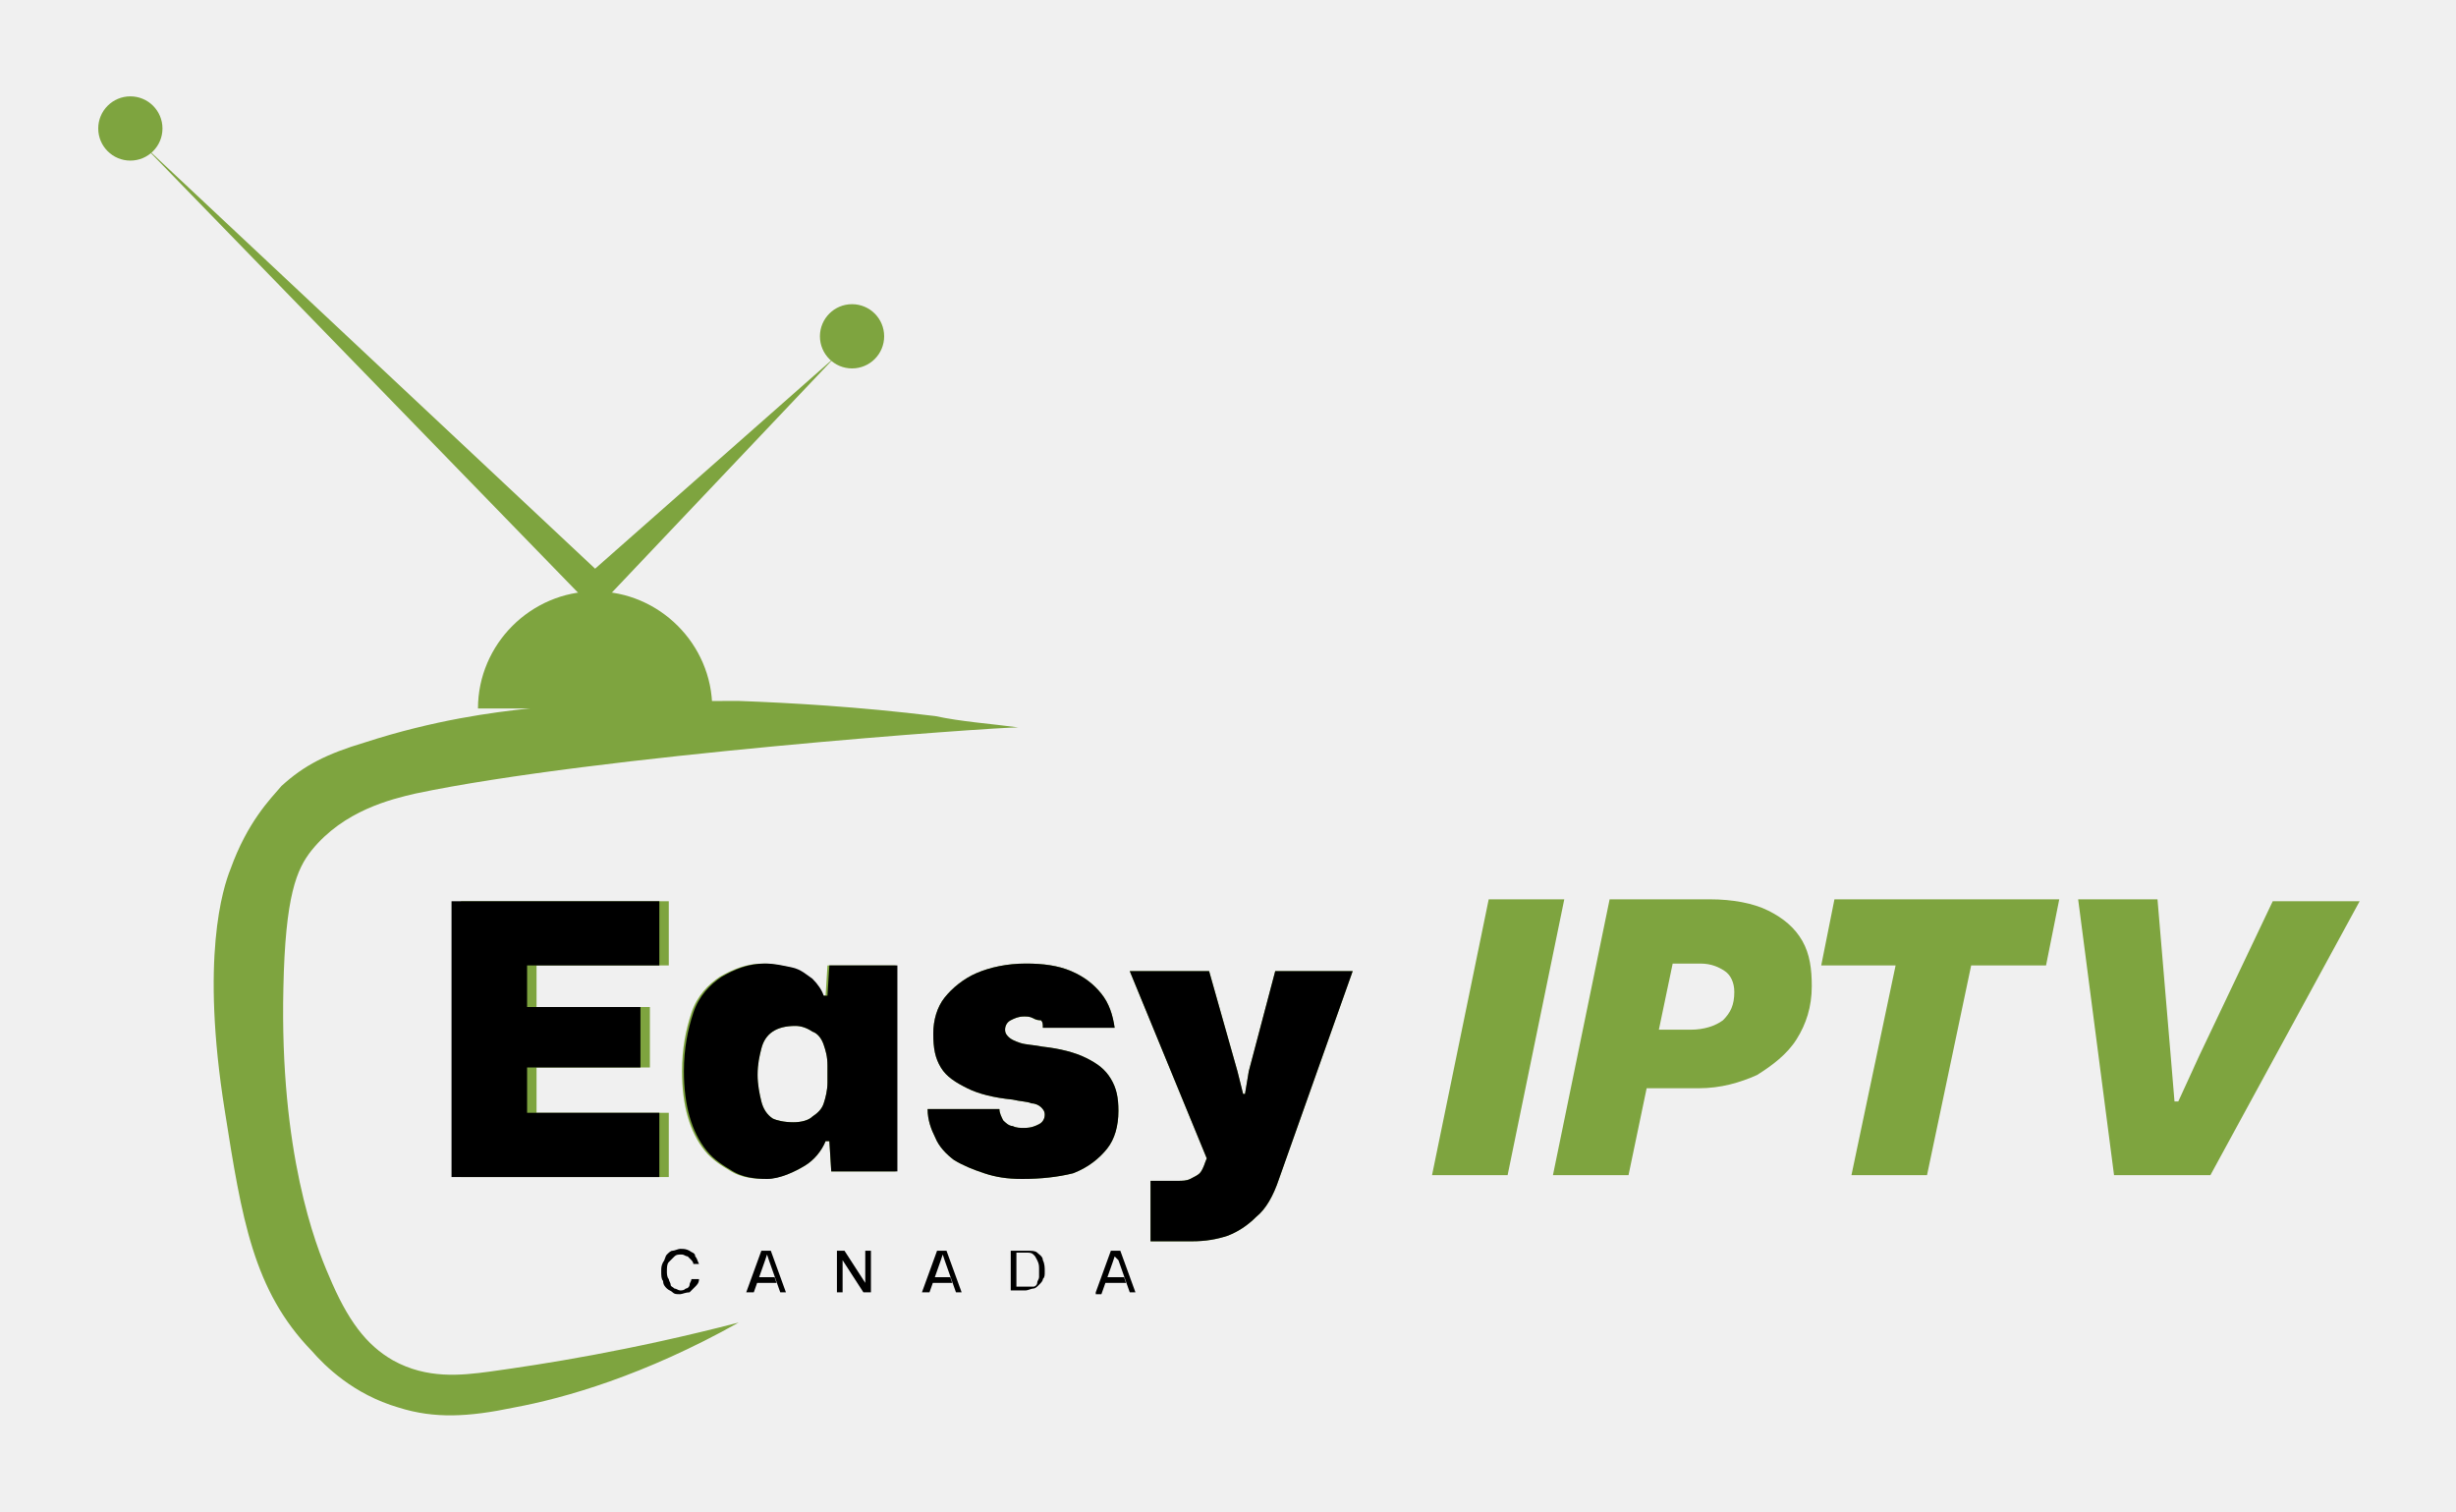
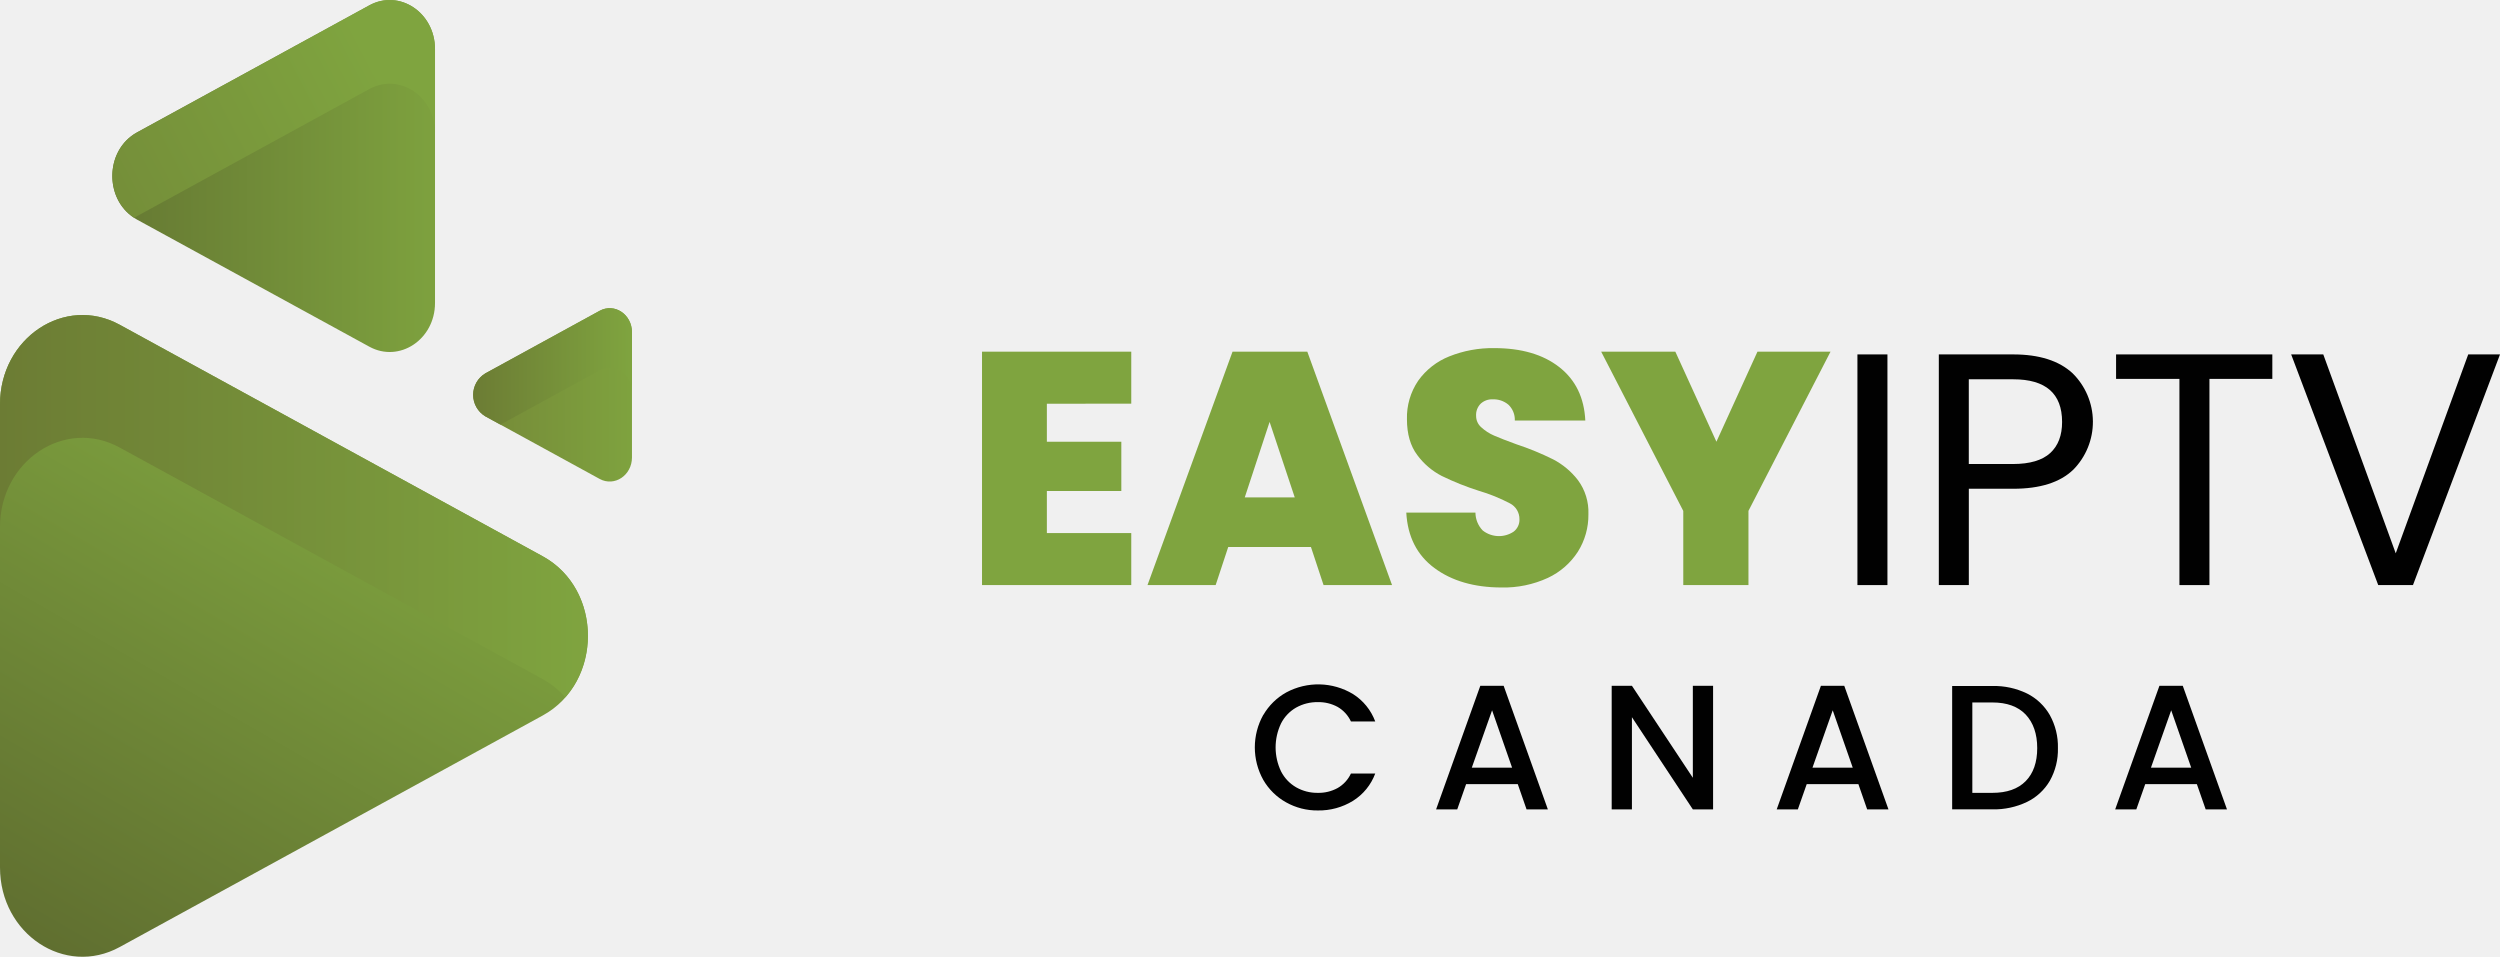
- <svg xmlns="http://www.w3.org/2000/svg" version="1.1" id="Layer_1" x="0px" y="0px" viewBox="0 0 130 80" style="enable-background:new 0 0 130 80;" xml:space="preserve">
-   <style type="text/css">
- 	.st0{display:none;fill:#ED1C24;}
- 	.st1{display:none;}
- 	.st2{display:inline;fill:#FFFFFF;}
- 	.st3{display:inline;}
- 	.st4{fill:#FFFFFF;}
- 	.st5{fill:#7EA43F;}
- </style>
-   <rect x="0" y="0" class="st0" width="130" height="80" />
-   <g class="st1">
-     <path class="st2" d="M53.9,38.5C52.5,38.5,31.5,40,22,42c-1.3,0.3-3.8,0.9-5.5,3c-0.8,1-1.4,2.4-1.5,7.3   c-0.2,8.7,1.7,13.6,2.4,15.2c1,2.4,2,3.7,3.4,4.5c1.8,1,3.6,0.8,5.1,0.6c2.9-0.4,7.4-1.1,13.2-2.6c-5,2.8-9.2,4-11.9,4.5   c-2.4,0.5-4.2,0.6-6.1,0c-2.4-0.7-3.9-2.2-4.6-3c-3.1-3.2-3.7-7-4.6-12.7c-1.3-8.1-0.1-11.8,0.3-12.8c0.9-2.5,2.1-3.7,2.7-4.4   c1.2-1.1,2.4-1.7,4.4-2.3c3.7-1.2,6.8-1.6,8.7-1.8c4.1-0.4,7.7-0.4,11.1-0.4c2.7,0.1,6.3,0.3,10.4,0.8   C50.9,38.2,52.4,38.3,53.9,38.5z" />
-     <path class="st2" d="M25.3,37.5c0-3.4,2.8-6.2,6.2-6.2c3.4,0,6.2,2.8,6.2,6.2" />
-     <polygon class="st2" points="7.5,7.6 31.5,32.3 44.2,18.9 31.5,30.1  " />
-     <circle class="st2" cx="6.9" cy="6.8" r="1.7" />
-     <circle class="st2" cx="45.1" cy="17.8" r="1.7" />
-     <g class="st3">
-       <path class="st4" d="M23.7,62.2V47.7h11v3.4h-7.8l0.8-0.8v9.4l-0.8-0.8h7.8v3.4H23.7z M26.9,56.5v-3.2h6.8v3.2H26.9z" />
-       <path class="st4" d="M40.4,62.4c-0.7,0-1.3-0.1-1.8-0.4c-0.5-0.3-1-0.6-1.4-1.1c-0.4-0.5-0.7-1.1-0.9-1.8    c-0.2-0.7-0.3-1.5-0.3-2.4c0-1.2,0.2-2.2,0.5-3.1s0.9-1.5,1.5-1.9c0.7-0.4,1.4-0.7,2.3-0.7c0.5,0,0.9,0.1,1.4,0.2    c0.4,0.1,0.8,0.4,1.1,0.6c0.3,0.3,0.5,0.6,0.6,0.9h0.2l0.1-1.6h3.6v10.9h-3.6l-0.1-1.6h-0.2c-0.2,0.5-0.6,1-1.1,1.3    S41.1,62.4,40.4,62.4z M41.8,59.4c0.4,0,0.8-0.1,1-0.3c0.3-0.2,0.5-0.4,0.6-0.7c0.1-0.3,0.2-0.7,0.2-1.1v-0.9    c0-0.5-0.1-0.8-0.2-1.1c-0.1-0.3-0.3-0.6-0.6-0.7c-0.3-0.2-0.6-0.3-0.9-0.3c-0.5,0-0.9,0.1-1.2,0.3c-0.3,0.2-0.5,0.5-0.6,0.9    c-0.1,0.4-0.2,0.8-0.2,1.4c0,0.5,0.1,1,0.2,1.4c0.1,0.4,0.3,0.7,0.6,0.9C41,59.3,41.3,59.4,41.8,59.4z" />
-       <path class="st4" d="M53.9,62.4c-0.8,0-1.4-0.1-2-0.3c-0.6-0.2-1.1-0.4-1.6-0.7c-0.4-0.3-0.8-0.7-1-1.2c-0.2-0.4-0.4-0.9-0.4-1.5    h3.8c0,0.2,0.1,0.4,0.2,0.6c0.1,0.1,0.3,0.3,0.5,0.3c0.2,0.1,0.4,0.1,0.6,0.1c0.4,0,0.6-0.1,0.8-0.2s0.3-0.3,0.3-0.5    c0-0.2-0.1-0.3-0.2-0.4c-0.1-0.1-0.3-0.2-0.5-0.2c-0.2-0.1-0.6-0.1-1-0.2c-1-0.1-1.8-0.3-2.4-0.6c-0.6-0.3-1.1-0.6-1.4-1.1    c-0.3-0.5-0.4-1-0.4-1.8c0-0.7,0.2-1.4,0.6-1.9s1-1,1.7-1.3c0.7-0.3,1.6-0.5,2.6-0.5c0.9,0,1.7,0.1,2.4,0.4    c0.7,0.3,1.2,0.7,1.6,1.2c0.4,0.5,0.6,1.1,0.7,1.8H55c0-0.2,0-0.3-0.1-0.4c-0.1-0.1-0.2-0.2-0.4-0.3c-0.2-0.1-0.3-0.1-0.5-0.1    c-0.3,0-0.5,0.1-0.7,0.2S53,54.3,53,54.5c0,0.2,0.1,0.3,0.2,0.4c0.1,0.1,0.3,0.2,0.6,0.3c0.3,0.1,0.7,0.1,1.2,0.2    c0.9,0.1,1.7,0.3,2.3,0.6s1,0.6,1.3,1.1c0.3,0.5,0.4,1,0.4,1.7c0,0.8-0.2,1.5-0.6,2c-0.4,0.5-1,1-1.8,1.3    C55.8,62.3,55,62.4,53.9,62.4z" />
-       <path class="st4" d="M60.7,65.6v-3.1h1.4c0.3,0,0.5,0,0.7-0.1c0.2-0.1,0.4-0.2,0.5-0.3c0.1-0.1,0.2-0.3,0.3-0.6l0.4-1v1.6    l-4.4-10.7h4.2l1.5,5.3l0.3,1.2h0.1l0.2-1.2l1.4-5.3h4.1l-3.9,11c-0.3,0.9-0.7,1.6-1.2,2c-0.5,0.5-1,0.8-1.5,1    c-0.6,0.2-1.2,0.3-1.9,0.3H60.7z" />
-       <path class="st4" d="M75.6,62.2l3-14.6h4l-3,14.6H75.6z" />
-       <path class="st4" d="M82,62.2l3-14.6h5.3c1.2,0,2.3,0.2,3,0.6s1.4,0.9,1.8,1.6c0.4,0.7,0.5,1.5,0.5,2.4c0,1.1-0.3,2-0.8,2.8    c-0.5,0.8-1.3,1.4-2.2,1.9c-0.9,0.4-1.9,0.7-3.1,0.7h-2.9l0.6-3.1h1.9c0.7,0,1.3-0.2,1.7-0.5s0.6-0.8,0.6-1.5    c0-0.5-0.2-0.9-0.5-1.1c-0.3-0.2-0.7-0.4-1.3-0.4h-1.7l0.3-0.3l-2.4,11.5H82z" />
-       <path class="st4" d="M96.8,51.1l0.7-3.5h11.9l-0.7,3.5H96.8z M98.4,62.2l2.4-11.4h4l-2.4,11.4H98.4z" />
-       <path class="st4" d="M111.9,62.2l-1.9-14.6h4.2l0.7,8.3l0.2,2.4h0.2l1.1-2.4l3.9-8.2h4.6L117,62.2H111.9z" />
-     </g>
-     <g class="st3">
-       <path class="st4" d="M71.7,68.5c-0.2,0-0.3,0-0.4-0.1c-0.1-0.1-0.2-0.1-0.3-0.2c-0.1-0.1-0.2-0.2-0.2-0.4    c-0.1-0.1-0.1-0.3-0.1-0.5c0-0.2,0-0.3,0.1-0.5c0.1-0.1,0.1-0.3,0.2-0.4c0.1-0.1,0.2-0.2,0.3-0.2s0.3-0.1,0.4-0.1    c0.2,0,0.3,0,0.5,0.1c0.1,0.1,0.3,0.1,0.3,0.3c0.1,0.1,0.1,0.2,0.2,0.4h-0.3c0-0.1-0.1-0.2-0.1-0.2c-0.1-0.1-0.1-0.1-0.2-0.2    c-0.1,0-0.2-0.1-0.3-0.1c-0.2,0-0.3,0-0.4,0.1c-0.1,0.1-0.2,0.2-0.3,0.3C71,67,71,67.2,71,67.3c0,0.1,0,0.3,0.1,0.4    c0,0.1,0.1,0.2,0.1,0.3c0.1,0.1,0.1,0.1,0.2,0.2c0.1,0,0.2,0.1,0.3,0.1c0.1,0,0.2,0,0.3-0.1c0.1,0,0.2-0.1,0.2-0.2    c0.1-0.1,0.1-0.2,0.1-0.3h0.3c0,0.2-0.1,0.3-0.2,0.4c-0.1,0.1-0.2,0.2-0.3,0.3C72.1,68.4,71.9,68.5,71.7,68.5z" />
-       <path class="st4" d="M75.3,68.4l0.8-2.2h0.5l0.8,2.2H77l-0.6-1.7l-0.1-0.3h0l-0.1,0.3l-0.6,1.7H75.3z M75.8,67.9l0.1-0.3h0.9    l0.1,0.3H75.8z" />
-       <path class="st4" d="M80,68.4v-2.2h0.4l1.1,1.7h0l0-0.7v-1h0.3v2.2h-0.4l-1.1-1.7h0l0,0.7v1H80z" />
-       <path class="st4" d="M84.6,68.4l0.8-2.2h0.5l0.8,2.2h-0.3l-0.6-1.7l-0.1-0.3h0l-0.1,0.3l-0.6,1.7H84.6z M85,67.9l0.1-0.3H86    l0.1,0.3H85z" />
-       <path class="st4" d="M89.3,68.4v-2.2h0.9c0.2,0,0.4,0,0.5,0.1c0.1,0.1,0.3,0.2,0.3,0.4c0.1,0.2,0.1,0.4,0.1,0.6    c0,0.2,0,0.3-0.1,0.4c0,0.1-0.1,0.2-0.2,0.3c-0.1,0.1-0.2,0.2-0.3,0.2s-0.3,0.1-0.4,0.1H89.3z M89.6,68.1h0.5c0.1,0,0.2,0,0.3,0    c0.1,0,0.2-0.1,0.2-0.2c0.1-0.1,0.1-0.2,0.1-0.3c0-0.1,0-0.2,0-0.4c0-0.2,0-0.3-0.1-0.5c-0.1-0.1-0.1-0.2-0.2-0.3    c-0.1-0.1-0.2-0.1-0.4-0.1h-0.5V68.1z" />
-       <path class="st4" d="M93.8,68.4l0.8-2.2H95l0.8,2.2h-0.3l-0.6-1.7l-0.1-0.3h0l-0.1,0.3l-0.6,1.7H93.8z M94.2,67.9l0.1-0.3h0.9    l0.1,0.3H94.2z" />
-     </g>
-   </g>
-   <g>
-     <path class="st5" d="M53.9,38.5C52.5,38.5,31.5,40,22,42c-1.3,0.3-3.8,0.9-5.5,3c-0.8,1-1.4,2.4-1.5,7.3   c-0.2,8.7,1.7,13.6,2.4,15.2c1,2.4,2,3.7,3.4,4.5c1.8,1,3.6,0.8,5.1,0.6c2.9-0.4,7.4-1.1,13.2-2.6c-5,2.8-9.2,4-11.9,4.5   c-2.4,0.5-4.2,0.6-6.1,0c-2.4-0.7-3.9-2.2-4.6-3c-3.1-3.2-3.7-7-4.6-12.7c-1.3-8.1-0.1-11.8,0.3-12.8c0.9-2.5,2.1-3.7,2.7-4.4   c1.2-1.1,2.4-1.7,4.4-2.3c3.7-1.2,6.8-1.6,8.7-1.8c4.1-0.4,7.7-0.4,11.1-0.4c2.7,0.1,6.3,0.3,10.4,0.8   C50.9,38.2,52.4,38.3,53.9,38.5z" />
-     <path class="st5" d="M25.3,37.5c0-3.4,2.8-6.2,6.2-6.2c3.4,0,6.2,2.8,6.2,6.2" />
-     <polygon class="st5" points="7.5,7.6 31.5,32.3 44.2,18.9 31.5,30.1  " />
-     <circle class="st5" cx="6.9" cy="6.8" r="1.7" />
-     <circle class="st5" cx="45.1" cy="17.8" r="1.7" />
-   </g>
-   <g>
-     <path class="st5" d="M24.4,62.2V47.7h11v3.4h-7.8l0.8-0.8v9.4l-0.8-0.8h7.8v3.4H24.4z M27.6,56.5v-3.2h6.8v3.2H27.6z" />
-     <path class="st5" d="M40.5,62.4c-0.7,0-1.3-0.1-1.8-0.4c-0.5-0.3-1-0.6-1.4-1.1c-0.4-0.5-0.7-1.1-0.9-1.8c-0.2-0.7-0.3-1.5-0.3-2.4   c0-1.2,0.2-2.2,0.5-3.1s0.9-1.5,1.5-1.9c0.7-0.4,1.4-0.7,2.3-0.7c0.5,0,0.9,0.1,1.4,0.2c0.4,0.1,0.8,0.4,1.1,0.6   c0.3,0.3,0.5,0.6,0.6,0.9h0.2l0.1-1.6h3.6v10.9H44l-0.1-1.6h-0.2c-0.2,0.5-0.6,1-1.1,1.3S41.3,62.4,40.5,62.4z M42,59.4   c0.4,0,0.8-0.1,1-0.3c0.3-0.2,0.5-0.4,0.6-0.7c0.1-0.3,0.2-0.7,0.2-1.1v-0.9c0-0.5-0.1-0.8-0.2-1.1c-0.1-0.3-0.3-0.6-0.6-0.7   c-0.3-0.2-0.6-0.3-0.9-0.3c-0.5,0-0.9,0.1-1.2,0.3c-0.3,0.2-0.5,0.5-0.6,0.9c-0.1,0.4-0.2,0.8-0.2,1.4c0,0.5,0.1,1,0.2,1.4   c0.1,0.4,0.3,0.7,0.6,0.9C41.1,59.3,41.5,59.4,42,59.4z" />
-     <path class="st5" d="M54.1,62.4c-0.8,0-1.4-0.1-2-0.3c-0.6-0.2-1.1-0.4-1.6-0.7c-0.4-0.3-0.8-0.7-1-1.2c-0.2-0.4-0.4-0.9-0.4-1.5   h3.8c0,0.2,0.1,0.4,0.2,0.6c0.1,0.1,0.3,0.3,0.5,0.3c0.2,0.1,0.4,0.1,0.6,0.1c0.4,0,0.6-0.1,0.8-0.2s0.3-0.3,0.3-0.5   c0-0.2-0.1-0.3-0.2-0.4c-0.1-0.1-0.3-0.2-0.5-0.2c-0.2-0.1-0.6-0.1-1-0.2c-1-0.1-1.8-0.3-2.4-0.6c-0.6-0.3-1.1-0.6-1.4-1.1   c-0.3-0.5-0.4-1-0.4-1.8c0-0.7,0.2-1.4,0.6-1.9s1-1,1.7-1.3c0.7-0.3,1.6-0.5,2.6-0.5c0.9,0,1.7,0.1,2.4,0.4   c0.7,0.3,1.2,0.7,1.6,1.2c0.4,0.5,0.6,1.1,0.7,1.8h-3.8c0-0.2,0-0.3-0.1-0.4C55,54,54.8,54,54.7,53.9c-0.2-0.1-0.3-0.1-0.5-0.1   c-0.3,0-0.5,0.1-0.7,0.2s-0.3,0.3-0.3,0.5c0,0.2,0.1,0.3,0.2,0.4c0.1,0.1,0.3,0.2,0.6,0.3c0.3,0.1,0.7,0.1,1.2,0.2   c0.9,0.1,1.7,0.3,2.3,0.6s1,0.6,1.3,1.1c0.3,0.5,0.4,1,0.4,1.7c0,0.8-0.2,1.5-0.6,2c-0.4,0.5-1,1-1.8,1.3   C56,62.3,55.1,62.4,54.1,62.4z" />
-     <path class="st5" d="M60.9,65.6v-3.1h1.4c0.3,0,0.5,0,0.7-0.1c0.2-0.1,0.4-0.2,0.5-0.3c0.1-0.1,0.2-0.3,0.3-0.6l0.4-1v1.6   l-4.4-10.7H64l1.5,5.3l0.3,1.2h0.1l0.2-1.2l1.4-5.3h4.1l-3.9,11c-0.3,0.9-0.7,1.6-1.2,2c-0.5,0.5-1,0.8-1.5,1   c-0.6,0.2-1.2,0.3-1.9,0.3H60.9z" />
-     <path class="st5" d="M75.8,62.2l3-14.6h4l-3,14.6H75.8z" />
-     <path class="st5" d="M82.2,62.2l3-14.6h5.3c1.2,0,2.3,0.2,3.1,0.6c0.8,0.4,1.4,0.9,1.8,1.6c0.4,0.7,0.5,1.5,0.5,2.4   c0,1.1-0.3,2-0.8,2.8c-0.5,0.8-1.3,1.4-2.1,1.9c-0.9,0.4-1.9,0.7-3.1,0.7h-2.9l0.6-3.1h1.9c0.7,0,1.3-0.2,1.7-0.5   c0.4-0.4,0.6-0.8,0.6-1.5c0-0.5-0.2-0.9-0.5-1.1c-0.3-0.2-0.7-0.4-1.3-0.4h-1.7l0.3-0.3l-2.4,11.5H82.2z" />
-     <path class="st5" d="M96.4,51.1l0.7-3.5H109l-0.7,3.5H96.4z M98,62.2l2.4-11.4h4L102,62.2H98z" />
-     <path class="st5" d="M111.9,62.2l-1.9-14.6h4.2l0.7,8.3l0.2,2.4h0.2l1.1-2.4l3.9-8.2h4.6L117,62.2H111.9z" />
-   </g>
-   <g>
-     <path d="M36,68.5c-0.2,0-0.3,0-0.4-0.1c-0.1-0.1-0.2-0.1-0.3-0.2c-0.1-0.1-0.2-0.2-0.2-0.4c-0.1-0.1-0.1-0.3-0.1-0.5   c0-0.2,0-0.3,0.1-0.5c0.1-0.1,0.1-0.3,0.2-0.4c0.1-0.1,0.2-0.2,0.3-0.2s0.3-0.1,0.4-0.1c0.2,0,0.3,0,0.5,0.1   c0.1,0.1,0.3,0.1,0.3,0.3c0.1,0.1,0.1,0.2,0.2,0.4h-0.3c0-0.1-0.1-0.2-0.1-0.2c-0.1-0.1-0.1-0.1-0.2-0.2c-0.1,0-0.2-0.1-0.3-0.1   c-0.2,0-0.3,0-0.4,0.1s-0.2,0.2-0.3,0.3s-0.1,0.3-0.1,0.5c0,0.1,0,0.3,0.1,0.4c0,0.1,0.1,0.2,0.1,0.3s0.1,0.1,0.2,0.2   c0.1,0,0.2,0.1,0.3,0.1c0.1,0,0.2,0,0.3-0.1c0.1,0,0.2-0.1,0.2-0.2s0.1-0.2,0.1-0.3H37c0,0.2-0.1,0.3-0.2,0.4   c-0.1,0.1-0.2,0.2-0.3,0.3C36.3,68.4,36.1,68.5,36,68.5z" />
-     <path d="M39.5,68.4l0.8-2.2h0.5l0.8,2.2h-0.3l-0.6-1.7l-0.1-0.3h0l-0.1,0.3l-0.6,1.7H39.5z M40,67.9l0.1-0.3H41l0.1,0.3H40z" />
-     <path d="M44.3,68.4v-2.2h0.4l1.1,1.7h0l0-0.7v-1h0.3v2.2h-0.4l-1.1-1.7h0l0,0.7v1H44.3z" />
-     <path d="M48.8,68.4l0.8-2.2h0.5l0.8,2.2h-0.3l-0.6-1.7l-0.1-0.3h0l-0.1,0.3l-0.6,1.7H48.8z M49.3,67.9l0.1-0.3h0.9l0.1,0.3H49.3z" />
-     <path d="M53.5,68.4v-2.2h0.9c0.2,0,0.4,0,0.5,0.1c0.1,0.1,0.3,0.2,0.3,0.4c0.1,0.2,0.1,0.4,0.1,0.6c0,0.2,0,0.3-0.1,0.4   c0,0.1-0.1,0.2-0.2,0.3c-0.1,0.1-0.2,0.2-0.3,0.2s-0.3,0.1-0.4,0.1H53.5z M53.9,68.1h0.5c0.1,0,0.2,0,0.3,0c0.1,0,0.2-0.1,0.2-0.2   s0.1-0.2,0.1-0.3c0-0.1,0-0.2,0-0.4c0-0.2,0-0.3-0.1-0.5s-0.1-0.2-0.2-0.3c-0.1-0.1-0.2-0.1-0.4-0.1h-0.5V68.1z" />
-     <path d="M58,68.4l0.8-2.2h0.5l0.8,2.2h-0.3l-0.6-1.7L59,66.5h0l-0.1,0.3l-0.6,1.7H58z M58.5,67.9l0.1-0.3h0.9l0.1,0.3H58.5z" />
-   </g>
-   <g>
-     <path d="M23.9,62.2V47.7h11v3.4h-7.8l0.8-0.8v9.4l-0.8-0.8h7.8v3.4H23.9z M27.1,56.5v-3.2h6.8v3.2H27.1z" />
-     <path d="M40.6,62.4c-0.7,0-1.3-0.1-1.8-0.4c-0.5-0.3-1-0.6-1.4-1.1c-0.4-0.5-0.7-1.1-0.9-1.8c-0.2-0.7-0.3-1.5-0.3-2.4   c0-1.2,0.2-2.2,0.5-3.1s0.9-1.5,1.5-1.9c0.7-0.4,1.4-0.7,2.3-0.7c0.5,0,0.9,0.1,1.4,0.2s0.8,0.4,1.1,0.6c0.3,0.3,0.5,0.6,0.6,0.9   h0.2l0.1-1.6h3.6v10.9H44l-0.1-1.6h-0.2c-0.2,0.5-0.6,1-1.1,1.3S41.3,62.4,40.6,62.4z M42,59.4c0.4,0,0.8-0.1,1-0.3   c0.3-0.2,0.5-0.4,0.6-0.7c0.1-0.3,0.2-0.7,0.2-1.1v-0.9c0-0.5-0.1-0.8-0.2-1.1c-0.1-0.3-0.3-0.6-0.6-0.7c-0.3-0.2-0.6-0.3-0.9-0.3   c-0.5,0-0.9,0.1-1.2,0.3c-0.3,0.2-0.5,0.5-0.6,0.9c-0.1,0.4-0.2,0.8-0.2,1.4c0,0.5,0.1,1,0.2,1.4c0.1,0.4,0.3,0.7,0.6,0.9   C41.1,59.3,41.5,59.4,42,59.4z" />
-     <path d="M54.1,62.4c-0.8,0-1.4-0.1-2-0.3c-0.6-0.2-1.1-0.4-1.6-0.7c-0.4-0.3-0.8-0.7-1-1.2c-0.2-0.4-0.4-0.9-0.4-1.5h3.8   c0,0.2,0.1,0.4,0.2,0.6c0.1,0.1,0.3,0.3,0.5,0.3c0.2,0.1,0.4,0.1,0.6,0.1c0.4,0,0.6-0.1,0.8-0.2s0.3-0.3,0.3-0.5   c0-0.2-0.1-0.3-0.2-0.4c-0.1-0.1-0.3-0.2-0.5-0.2c-0.2-0.1-0.6-0.1-1-0.2c-1-0.1-1.8-0.3-2.4-0.6c-0.6-0.3-1.1-0.6-1.4-1.1   c-0.3-0.5-0.4-1-0.4-1.8c0-0.7,0.2-1.4,0.6-1.9s1-1,1.7-1.3c0.7-0.3,1.6-0.5,2.6-0.5c0.9,0,1.7,0.1,2.4,0.4   c0.7,0.3,1.2,0.7,1.6,1.2c0.4,0.5,0.6,1.1,0.7,1.8h-3.8c0-0.2,0-0.3-0.1-0.4C55,54,54.9,54,54.7,53.9c-0.2-0.1-0.3-0.1-0.5-0.1   c-0.3,0-0.5,0.1-0.7,0.2s-0.3,0.3-0.3,0.5c0,0.2,0.1,0.3,0.2,0.4c0.1,0.1,0.3,0.2,0.6,0.3c0.3,0.1,0.7,0.1,1.2,0.2   c0.9,0.1,1.7,0.3,2.3,0.6s1,0.6,1.3,1.1c0.3,0.5,0.4,1,0.4,1.7c0,0.8-0.2,1.5-0.6,2c-0.4,0.5-1,1-1.8,1.3   C56,62.3,55.1,62.4,54.1,62.4z" />
-     <path d="M60.9,65.6v-3.1h1.4c0.3,0,0.5,0,0.7-0.1c0.2-0.1,0.4-0.2,0.5-0.3c0.1-0.1,0.2-0.3,0.3-0.6l0.4-1v1.6l-4.4-10.7H64l1.5,5.3   l0.3,1.2h0.1l0.2-1.2l1.4-5.3h4.1l-3.9,11c-0.3,0.9-0.7,1.6-1.2,2c-0.5,0.5-1,0.8-1.5,1c-0.6,0.2-1.2,0.3-1.9,0.3H60.9z" />
-   </g>
-   <g class="st1">
-     <path class="st3" d="M71.7,68.5c-0.2,0-0.3,0-0.4-0.1c-0.1-0.1-0.2-0.1-0.3-0.2c-0.1-0.1-0.2-0.2-0.2-0.4s-0.1-0.3-0.1-0.5   c0-0.2,0-0.3,0.1-0.5c0.1-0.1,0.1-0.3,0.2-0.4c0.1-0.1,0.2-0.2,0.3-0.2s0.3-0.1,0.4-0.1c0.2,0,0.3,0,0.5,0.1   c0.1,0.1,0.3,0.1,0.3,0.3s0.1,0.2,0.2,0.4h-0.3c0-0.1-0.1-0.2-0.1-0.2c-0.1-0.1-0.1-0.1-0.2-0.2s-0.2-0.1-0.3-0.1   c-0.2,0-0.3,0-0.4,0.1c-0.1,0.1-0.2,0.2-0.3,0.3C71,67,71,67.2,71,67.3c0,0.1,0,0.3,0.1,0.4c0,0.1,0.1,0.2,0.1,0.3   c0.1,0.1,0.1,0.1,0.2,0.2c0.1,0,0.2,0.1,0.3,0.1c0.1,0,0.2,0,0.3-0.1s0.2-0.1,0.2-0.2c0.1-0.1,0.1-0.2,0.1-0.3h0.3   c0,0.2-0.1,0.3-0.2,0.4c-0.1,0.1-0.2,0.2-0.3,0.3C72.1,68.4,71.9,68.5,71.7,68.5z" />
-     <path class="st3" d="M75.3,68.4l0.8-2.2h0.5l0.8,2.2H77l-0.6-1.7l-0.1-0.3h0l-0.1,0.3l-0.6,1.7H75.3z M75.8,67.9l0.1-0.3h0.9   l0.1,0.3H75.8z" />
-     <path class="st3" d="M80,68.4v-2.2h0.4l1.1,1.7h0l0-0.7v-1h0.3v2.2h-0.4l-1.1-1.7h0l0,0.7v1H80z" />
-     <path class="st3" d="M84.6,68.4l0.8-2.2h0.5l0.8,2.2h-0.3l-0.6-1.7l-0.1-0.3h0l-0.1,0.3l-0.6,1.7H84.6z M85,67.9l0.1-0.3H86   l0.1,0.3H85z" />
-     <path class="st3" d="M89.3,68.4v-2.2h0.9c0.2,0,0.4,0,0.5,0.1c0.1,0.1,0.3,0.2,0.3,0.4s0.1,0.4,0.1,0.6c0,0.2,0,0.3-0.1,0.4   c0,0.1-0.1,0.2-0.2,0.3c-0.1,0.1-0.2,0.2-0.3,0.2s-0.3,0.1-0.4,0.1H89.3z M89.6,68.1h0.5c0.1,0,0.2,0,0.3,0c0.1,0,0.2-0.1,0.2-0.2   c0.1-0.1,0.1-0.2,0.1-0.3c0-0.1,0-0.2,0-0.4c0-0.2,0-0.3-0.1-0.5c-0.1-0.1-0.1-0.2-0.2-0.3c-0.1-0.1-0.2-0.1-0.4-0.1h-0.5V68.1z" />
-     <path class="st3" d="M93.8,68.4l0.8-2.2H95l0.8,2.2h-0.3l-0.6-1.7l-0.1-0.3h0l-0.1,0.3l-0.6,1.7H93.8z M94.2,67.9l0.1-0.3h0.9   l0.1,0.3H94.2z" />
-   </g>
+ <svg xmlns="http://www.w3.org/2000/svg" xmlns:xlink="http://www.w3.org/1999/xlink" id="Layer_1" data-name="Layer 1" viewBox="0 0 749.76 286.94">
+   <defs>
+     <style>.cls-1{fill:url(#linear-gradient);}.cls-2{fill:url(#linear-gradient-2);}.cls-3{fill:url(#linear-gradient-3);}.cls-4{fill:url(#linear-gradient-4);}.cls-5{fill:url(#linear-gradient-5);}.cls-6{fill:url(#linear-gradient-6);}.cls-7{fill:#7fa43f;}.cls-8{fill:#010101;}</style>
+     <linearGradient id="linear-gradient" x1="14.32" y1="285.86" x2="102.37" y2="133.35" gradientUnits="userSpaceOnUse">
+       <stop offset="0" stop-color="#606f30" />
+       <stop offset="1" stop-color="#7fa43f" />
+     </linearGradient>
+     <linearGradient id="linear-gradient-2" x1="62.24" y1="-176.54" x2="62.24" y2="-50.3" gradientTransform="translate(187.75 116.55) rotate(-90)" xlink:href="#linear-gradient" />
+     <linearGradient id="linear-gradient-3" x1="27.14" y1="-76.22" x2="27.14" y2="-14.04" gradientTransform="translate(207.16 147.09) rotate(-90)" gradientUnits="userSpaceOnUse">
+       <stop offset="0" stop-color="#738336" />
+       <stop offset="1" stop-color="#7fa43f" />
+     </linearGradient>
+     <linearGradient id="linear-gradient-4" x1="0.24" y1="153.33" x2="176.55" y2="153.33" gradientUnits="userSpaceOnUse">
+       <stop offset="0" stop-color="#6c7c34" />
+       <stop offset="1" stop-color="#7fa43f" />
+     </linearGradient>
+     <linearGradient id="linear-gradient-5" x1="-28.34" y1="99.99" x2="115.08" y2="25.21" xlink:href="#linear-gradient-4" />
+     <linearGradient id="linear-gradient-6" x1="142.13" y1="111.41" x2="189.77" y2="111.41" xlink:href="#linear-gradient-4" />
+   </defs>
+   <path class="cls-1" d="M163,168.36,36.14,98.92c-16.45-9-35.9,3.92-35.9,23.87V261.68c0,19.95,19.45,32.88,35.9,23.87L163,216.11C181.1,206.2,181.1,178.27,163,168.36Z" transform="translate(-0.24 -1.53)" />
+   <path class="cls-2" d="M41.36,67.41,111,105.5c9,4.94,19.7-2.15,19.7-13.09V16.22c0-10.94-10.67-18-19.7-13.09L41.36,41.22C31.44,46.65,31.44,62,41.36,67.41Z" transform="translate(-0.24 -1.53)" />
+   <path class="cls-3" d="M145.8,126.4l34.27,18.76c4.45,2.43,9.7-1.06,9.7-6.45V101.19c0-5.39-5.25-8.88-9.7-6.45L145.8,113.5A7.51,7.51,0,0,0,145.8,126.4Z" transform="translate(-0.24 -1.53)" />
+   <path class="cls-4" d="M36.14,135.75,163,205.2a25,25,0,0,1,6.75,5.45c10.9-12.3,8.68-33.84-6.75-42.29L36.14,98.92c-16.45-9-35.9,3.92-35.9,23.87v36.83C.24,139.68,19.69,126.74,36.14,135.75Z" transform="translate(-0.24 -1.53)" />
+   <path class="cls-5" d="M111,3.13,41.36,41.22c-9.62,5.27-9.88,19.83-.83,25.65.28-.18.54-.37.83-.53L111,28.24c9-4.94,19.7,2.16,19.7,13.1V16.22C130.65,5.28,120-1.81,111,3.13Z" transform="translate(-0.24 -1.53)" />
+   <path class="cls-6" d="M180.07,94.74,145.8,113.5a7.51,7.51,0,0,0,0,12.9l4.53,2.48,29.74-16.28c4.45-2.44,9.7,1.06,9.7,6.45V101.19C189.77,95.8,184.52,92.31,180.07,94.74Z" transform="translate(-0.24 -1.53)" />
+   <path class="cls-7" d="M314.2,122.61V134h22.33v14.79H314.2v12.6h25.31V177H294.75V107h44.76v15.59Z" transform="translate(-0.24 -1.53)" />
+   <path class="cls-7" d="M393.4,165.58H368.59L364.82,177H344.38l25.5-70h22.43l25.41,70H397.18Zm-4.86-14.88L381,128.06l-7.45,22.64Z" transform="translate(-0.24 -1.53)" />
+   <path class="cls-7" d="M430.42,171.88q-7.83-5.81-8.43-16.62h20.74a7.79,7.79,0,0,0,2.18,5.36,7.89,7.89,0,0,0,9.28.35,4.45,4.45,0,0,0,1.74-3.72,5.27,5.27,0,0,0-2.88-4.77,51.2,51.2,0,0,0-9.33-3.77,82.76,82.76,0,0,1-11.06-4.42,21.25,21.25,0,0,1-7.35-6.25q-3.12-4.12-3.12-10.77a19.62,19.62,0,0,1,3.37-11.56,20.93,20.93,0,0,1,9.33-7.3,34.9,34.9,0,0,1,13.5-2.48q12.21,0,19.5,5.71t7.79,16H454.54a6.2,6.2,0,0,0-1.94-4.76,6.92,6.92,0,0,0-4.71-1.59,5,5,0,0,0-3.57,1.29,4.74,4.74,0,0,0-1.39,3.67,4.5,4.5,0,0,0,1.54,3.42,13.78,13.78,0,0,0,3.82,2.48q2.28,1,6.75,2.63a83.39,83.39,0,0,1,11,4.52,22.47,22.47,0,0,1,7.45,6.25,16.1,16.1,0,0,1,3.12,10.18A20.64,20.64,0,0,1,473.45,167a21.54,21.54,0,0,1-9,7.84,31.53,31.53,0,0,1-13.95,2.88Q438.26,177.69,430.42,171.88Z" transform="translate(-0.24 -1.53)" />
+   <path class="cls-7" d="M549.22,107l-24.61,47.74V177H505.06V154.76L480.44,107h22.24L515,134l12.31-27Z" transform="translate(-0.24 -1.53)" />
+   <path class="cls-8" d="M566.29,107.82V177h-9V107.82Z" transform="translate(-0.24 -1.53)" />
+   <path class="cls-8" d="M622,142.41q-5.91,5.7-18,5.7h-13.3V177h-9V107.82H604q11.7,0,17.81,5.65a20.45,20.45,0,0,1,.2,28.94Zm-6.9-5q3.57-3.27,3.57-9.33,0-12.8-14.68-12.8h-13.3v25.41H604Q611.54,140.67,615.12,137.39Z" transform="translate(-0.24 -1.53)" />
+   <path class="cls-8" d="M681.72,107.82v7.34H662.86V177h-9V115.16h-19v-7.34Z" transform="translate(-0.24 -1.53)" />
+   <path class="cls-8" d="M750,107.82,723.9,177H713.48l-26.11-69.18H697l21.73,59.65,21.74-59.65Z" transform="translate(-0.24 -1.53)" />
+   <path class="cls-8" d="M379.13,215.93a18.14,18.14,0,0,1,6.87-6.74,20.23,20.23,0,0,1,20,.48,16.53,16.53,0,0,1,6.68,8.23h-7.29a9.8,9.8,0,0,0-4-4.37,11.91,11.91,0,0,0-5.91-1.43,12.93,12.93,0,0,0-6.55,1.65,11.45,11.45,0,0,0-4.5,4.74,16.67,16.67,0,0,0,0,14.38,11.56,11.56,0,0,0,4.5,4.76,12.75,12.75,0,0,0,6.55,1.68,11.81,11.81,0,0,0,5.91-1.44,9.72,9.72,0,0,0,4-4.36h7.29a16.37,16.37,0,0,1-6.68,8.2,19.43,19.43,0,0,1-10.52,2.88,19.06,19.06,0,0,1-9.53-2.43,18,18,0,0,1-6.85-6.74,20,20,0,0,1,0-19.49Z" transform="translate(-0.24 -1.53)" />
+   <path class="cls-8" d="M455.43,236.7h-15.5l-2.66,7.57h-6.34l13.26-37.07h7l13.26,37.07h-6.39Zm-1.71-4.95-6-17.2-6.08,17.2Z" transform="translate(-0.24 -1.53)" />
+   <path class="cls-8" d="M514,244.27h-6.07l-18.27-27.65v27.65h-6.07V207.2h6.07l18.27,27.59V207.2H514Z" transform="translate(-0.24 -1.53)" />
+   <path class="cls-8" d="M557.58,236.7h-15.5l-2.66,7.57h-6.34l13.26-37.07h7l13.26,37.07h-6.39Zm-1.7-4.95-6-17.2-6.07,17.2Z" transform="translate(-0.24 -1.53)" />
+   <path class="cls-8" d="M608.15,209.51A16.27,16.27,0,0,1,615,216a19.5,19.5,0,0,1,2.42,9.88,19.07,19.07,0,0,1-2.42,9.8,16,16,0,0,1-6.87,6.36,22.91,22.91,0,0,1-10.36,2.22H585.7v-37h12.09A22.65,22.65,0,0,1,608.15,209.51Zm-.4,26.29q3.46-3.53,3.46-9.91t-3.46-10.07q-3.46-3.62-10-3.62h-6v27.11h6Q604.29,239.31,607.75,235.8Z" transform="translate(-0.24 -1.53)" />
+   <path class="cls-8" d="M659.09,236.7H643.6l-2.67,7.57h-6.34l13.27-37.07h7l13.26,37.07h-6.39Zm-1.7-4.95-6-17.2-6.07,17.2Z" transform="translate(-0.24 -1.53)" />
</svg>
